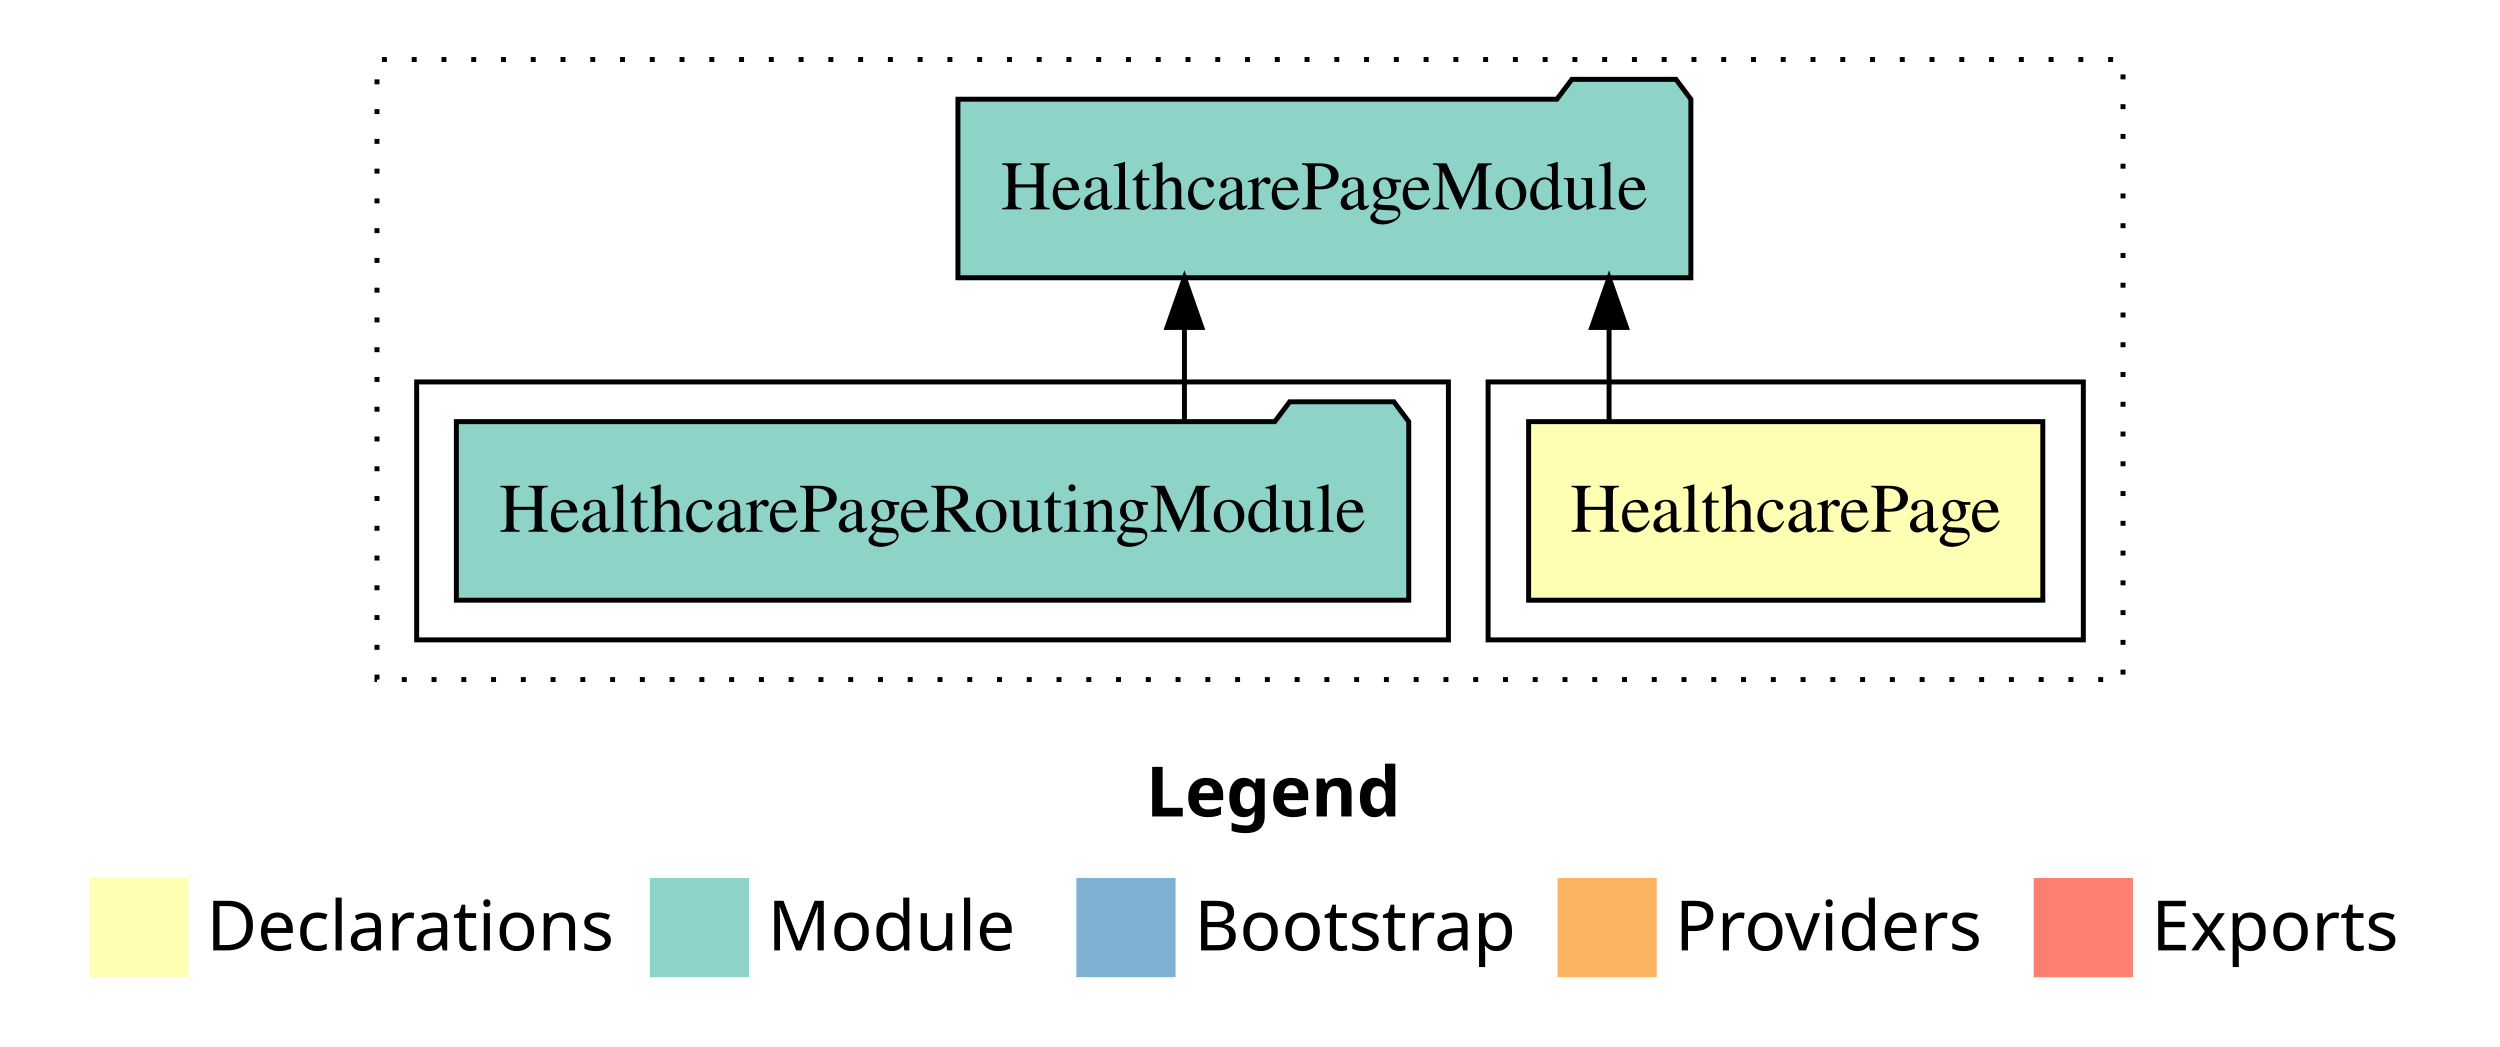
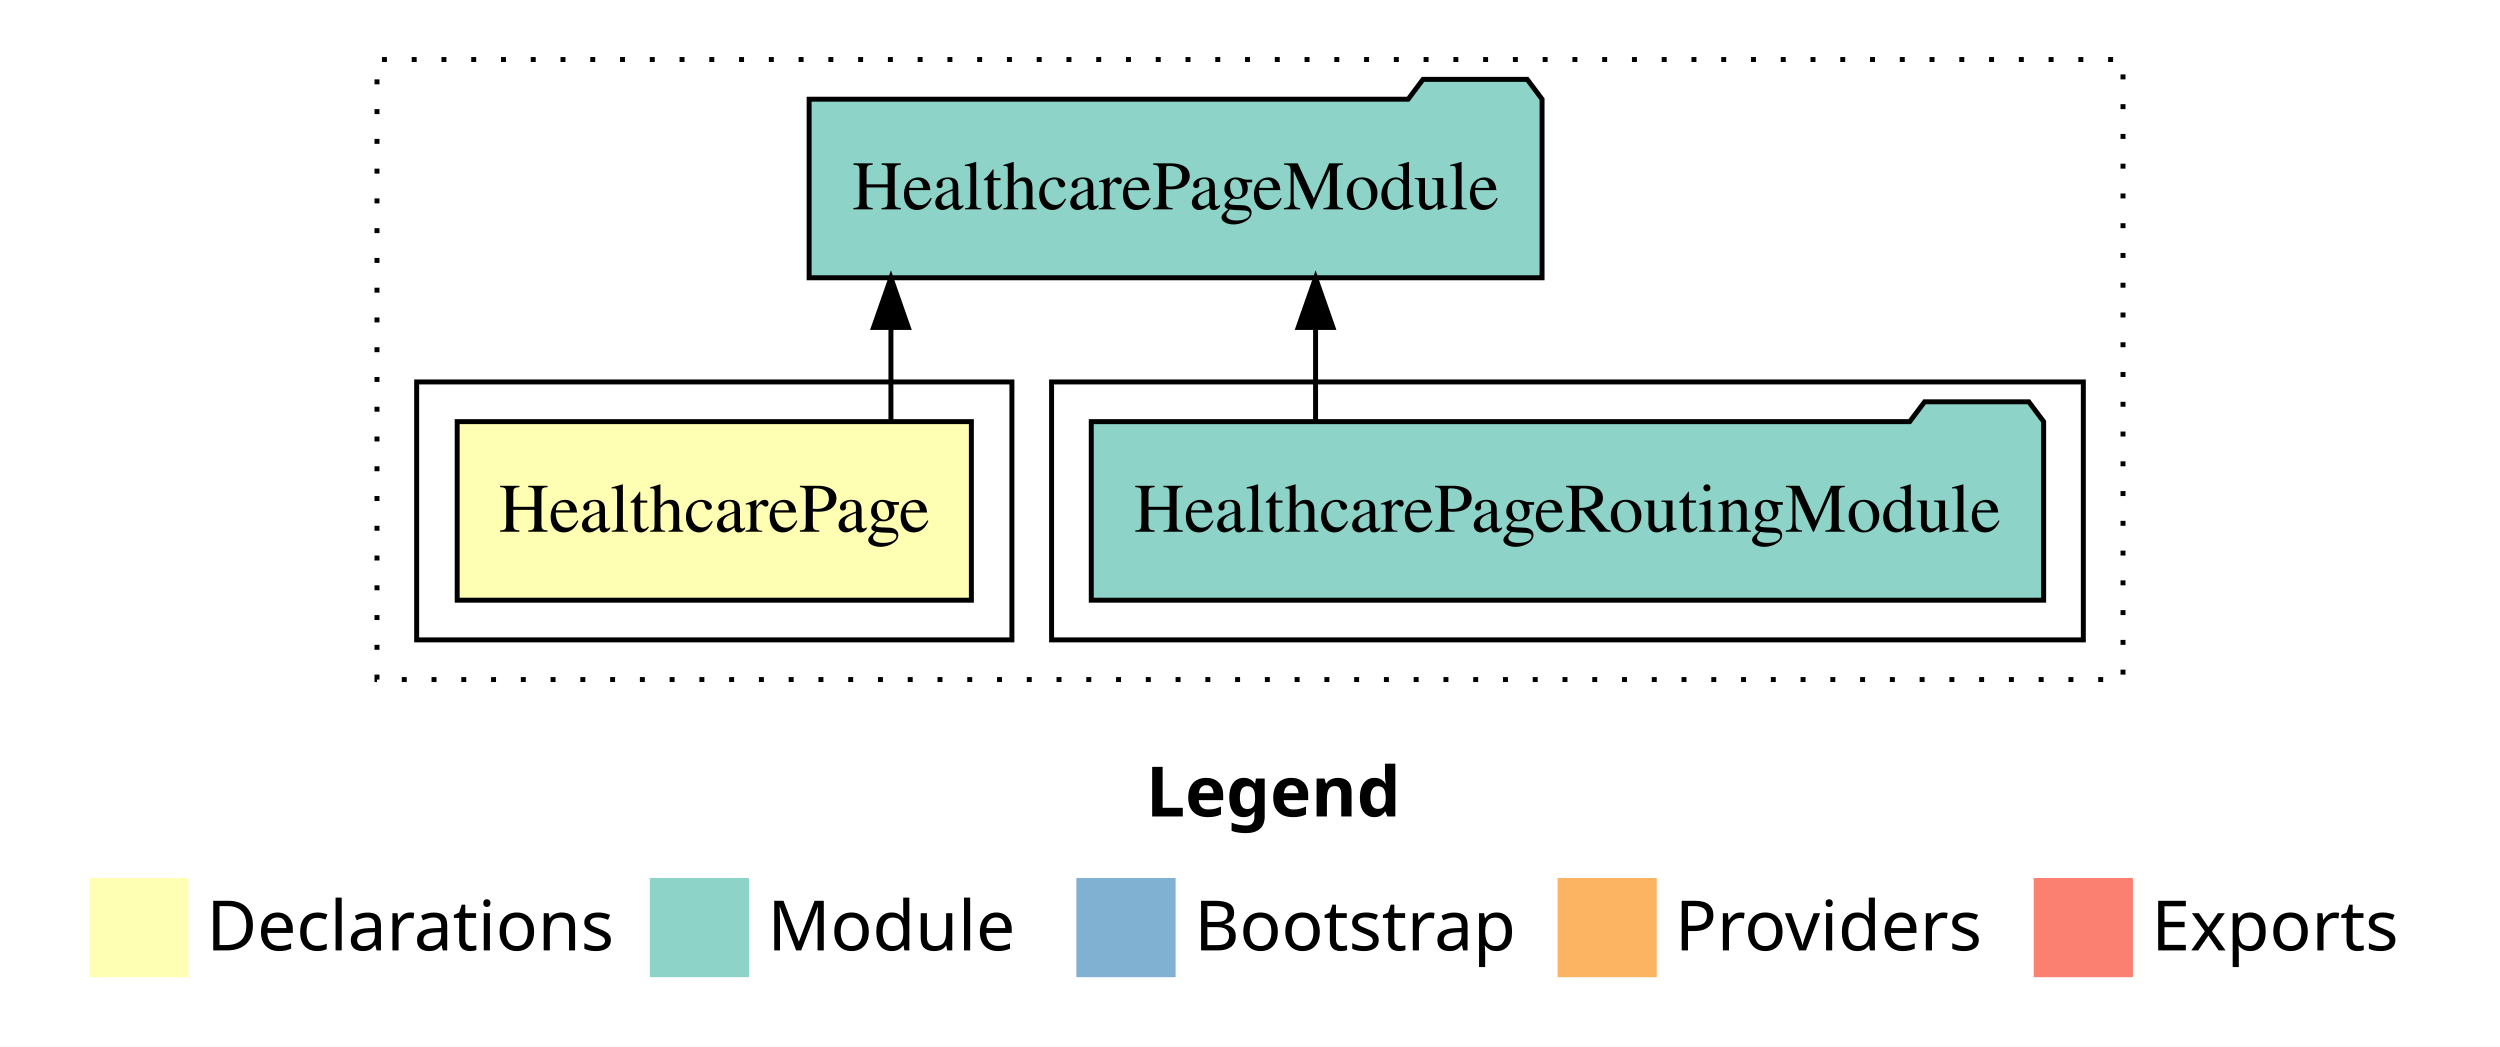
<svg xmlns="http://www.w3.org/2000/svg" width="504pt" height="211pt" viewBox="0.00 0.00 504.00 211.00">
  <g id="graph0" class="graph" transform="scale(1 1) rotate(0) translate(4 207)">
    <polygon fill="white" stroke="transparent" points="-4,4 -4,-207 500,-207 500,4 -4,4" />
    <text text-anchor="start" x="227.01" y="-42.4" font-family="sans-serif" font-weight="bold" font-size="14.00">Legend</text>
    <polygon fill="#ffffb3" stroke="transparent" points="14,-10 14,-30 34,-30 34,-10 14,-10" />
    <text text-anchor="start" x="37.63" y="-15.4" font-family="sans-serif" font-size="14.00">  Declarations</text>
    <polygon fill="#8dd3c7" stroke="transparent" points="127,-10 127,-30 147,-30 147,-10 127,-10" />
    <text text-anchor="start" x="150.73" y="-15.4" font-family="sans-serif" font-size="14.00">  Module</text>
    <polygon fill="#80b1d3" stroke="transparent" points="213,-10 213,-30 233,-30 233,-10 213,-10" />
    <text text-anchor="start" x="236.78" y="-15.4" font-family="sans-serif" font-size="14.00">  Bootstrap</text>
    <polygon fill="#fdb462" stroke="transparent" points="310,-10 310,-30 330,-30 330,-10 310,-10" />
    <text text-anchor="start" x="333.67" y="-15.4" font-family="sans-serif" font-size="14.00">  Providers</text>
    <polygon fill="#fb8072" stroke="transparent" points="406,-10 406,-30 426,-30 426,-10 406,-10" />
    <text text-anchor="start" x="429.73" y="-15.4" font-family="sans-serif" font-size="14.00">  Exports</text>
    <g id="clust1" class="cluster">
      <polygon fill="none" stroke="black" stroke-dasharray="1,5" points="72,-70 72,-195 424,-195 424,-70 72,-70" />
    </g>
+     <g id="clust4" class="cluster">
+       <polygon fill="none" stroke="black" points="208,-78 208,-130 416,-130 416,-78 208,-78" />
+     </g>
    <g id="clust2" class="cluster">
-       <polygon fill="none" stroke="black" points="296,-78 296,-130 416,-130 416,-78 296,-78" />
-     </g>
-     <g id="clust4" class="cluster">
-       <polygon fill="none" stroke="black" points="80,-78 80,-130 288,-130 288,-78 80,-78" />
+       <polygon fill="none" stroke="black" points="80,-78 80,-130 200,-130 200,-78 80,-78" />
    </g>
    <g id="node1" class="node">
-       <polygon fill="#ffffb3" stroke="black" points="407.83,-122 304.17,-122 304.17,-86 407.83,-86 407.83,-122" />
-       <text text-anchor="middle" x="356" y="-99.8" font-family="Times,serif" font-size="14.00">HealthcarePage</text>
+       <polygon fill="#ffffb3" stroke="black" points="191.83,-122 88.17,-122 88.17,-86 191.83,-86 191.83,-122" />
+       <text text-anchor="middle" x="140" y="-99.8" font-family="Times,serif" font-size="14.00">HealthcarePage</text>
    </g>
    <g id="node2" class="node">
-       <polygon fill="#8dd3c7" stroke="black" points="336.88,-187 333.88,-191 312.88,-191 309.88,-187 189.12,-187 189.12,-151 336.88,-151 336.88,-187" />
-       <text text-anchor="middle" x="263" y="-164.8" font-family="Times,serif" font-size="14.00">HealthcarePageModule</text>
+       <polygon fill="#8dd3c7" stroke="black" points="306.88,-187 303.88,-191 282.88,-191 279.88,-187 159.12,-187 159.12,-151 306.88,-151 306.88,-187" />
+       <text text-anchor="middle" x="233" y="-164.8" font-family="Times,serif" font-size="14.00">HealthcarePageModule</text>
    </g>
    <g id="edge1" class="edge">
-       <path fill="none" stroke="black" d="M320.39,-122.11C320.39,-122.11 320.39,-140.99 320.39,-140.99" />
-       <polygon fill="black" stroke="black" points="316.89,-140.99 320.39,-150.99 323.89,-140.99 316.89,-140.99" />
+       <path fill="none" stroke="black" d="M175.61,-122.11C175.61,-122.11 175.61,-140.99 175.61,-140.99" />
+       <polygon fill="black" stroke="black" points="172.11,-140.99 175.61,-150.99 179.11,-140.99 172.11,-140.99" />
    </g>
    <g id="node3" class="node">
-       <polygon fill="#8dd3c7" stroke="black" points="280,-122 277,-126 256,-126 253,-122 88,-122 88,-86 280,-86 280,-122" />
-       <text text-anchor="middle" x="184" y="-99.8" font-family="Times,serif" font-size="14.00">HealthcarePageRoutingModule</text>
+       <polygon fill="#8dd3c7" stroke="black" points="408,-122 405,-126 384,-126 381,-122 216,-122 216,-86 408,-86 408,-122" />
+       <text text-anchor="middle" x="312" y="-99.8" font-family="Times,serif" font-size="14.00">HealthcarePageRoutingModule</text>
    </g>
    <g id="edge2" class="edge">
-       <path fill="none" stroke="black" d="M234.78,-122.11C234.78,-122.11 234.78,-140.99 234.78,-140.99" />
-       <polygon fill="black" stroke="black" points="231.28,-140.99 234.78,-150.99 238.28,-140.99 231.28,-140.99" />
+       <path fill="none" stroke="black" d="M261.22,-122.11C261.22,-122.11 261.22,-140.99 261.22,-140.99" />
+       <polygon fill="black" stroke="black" points="257.72,-140.99 261.22,-150.99 264.72,-140.99 257.72,-140.99" />
    </g>
  </g>
</svg>
